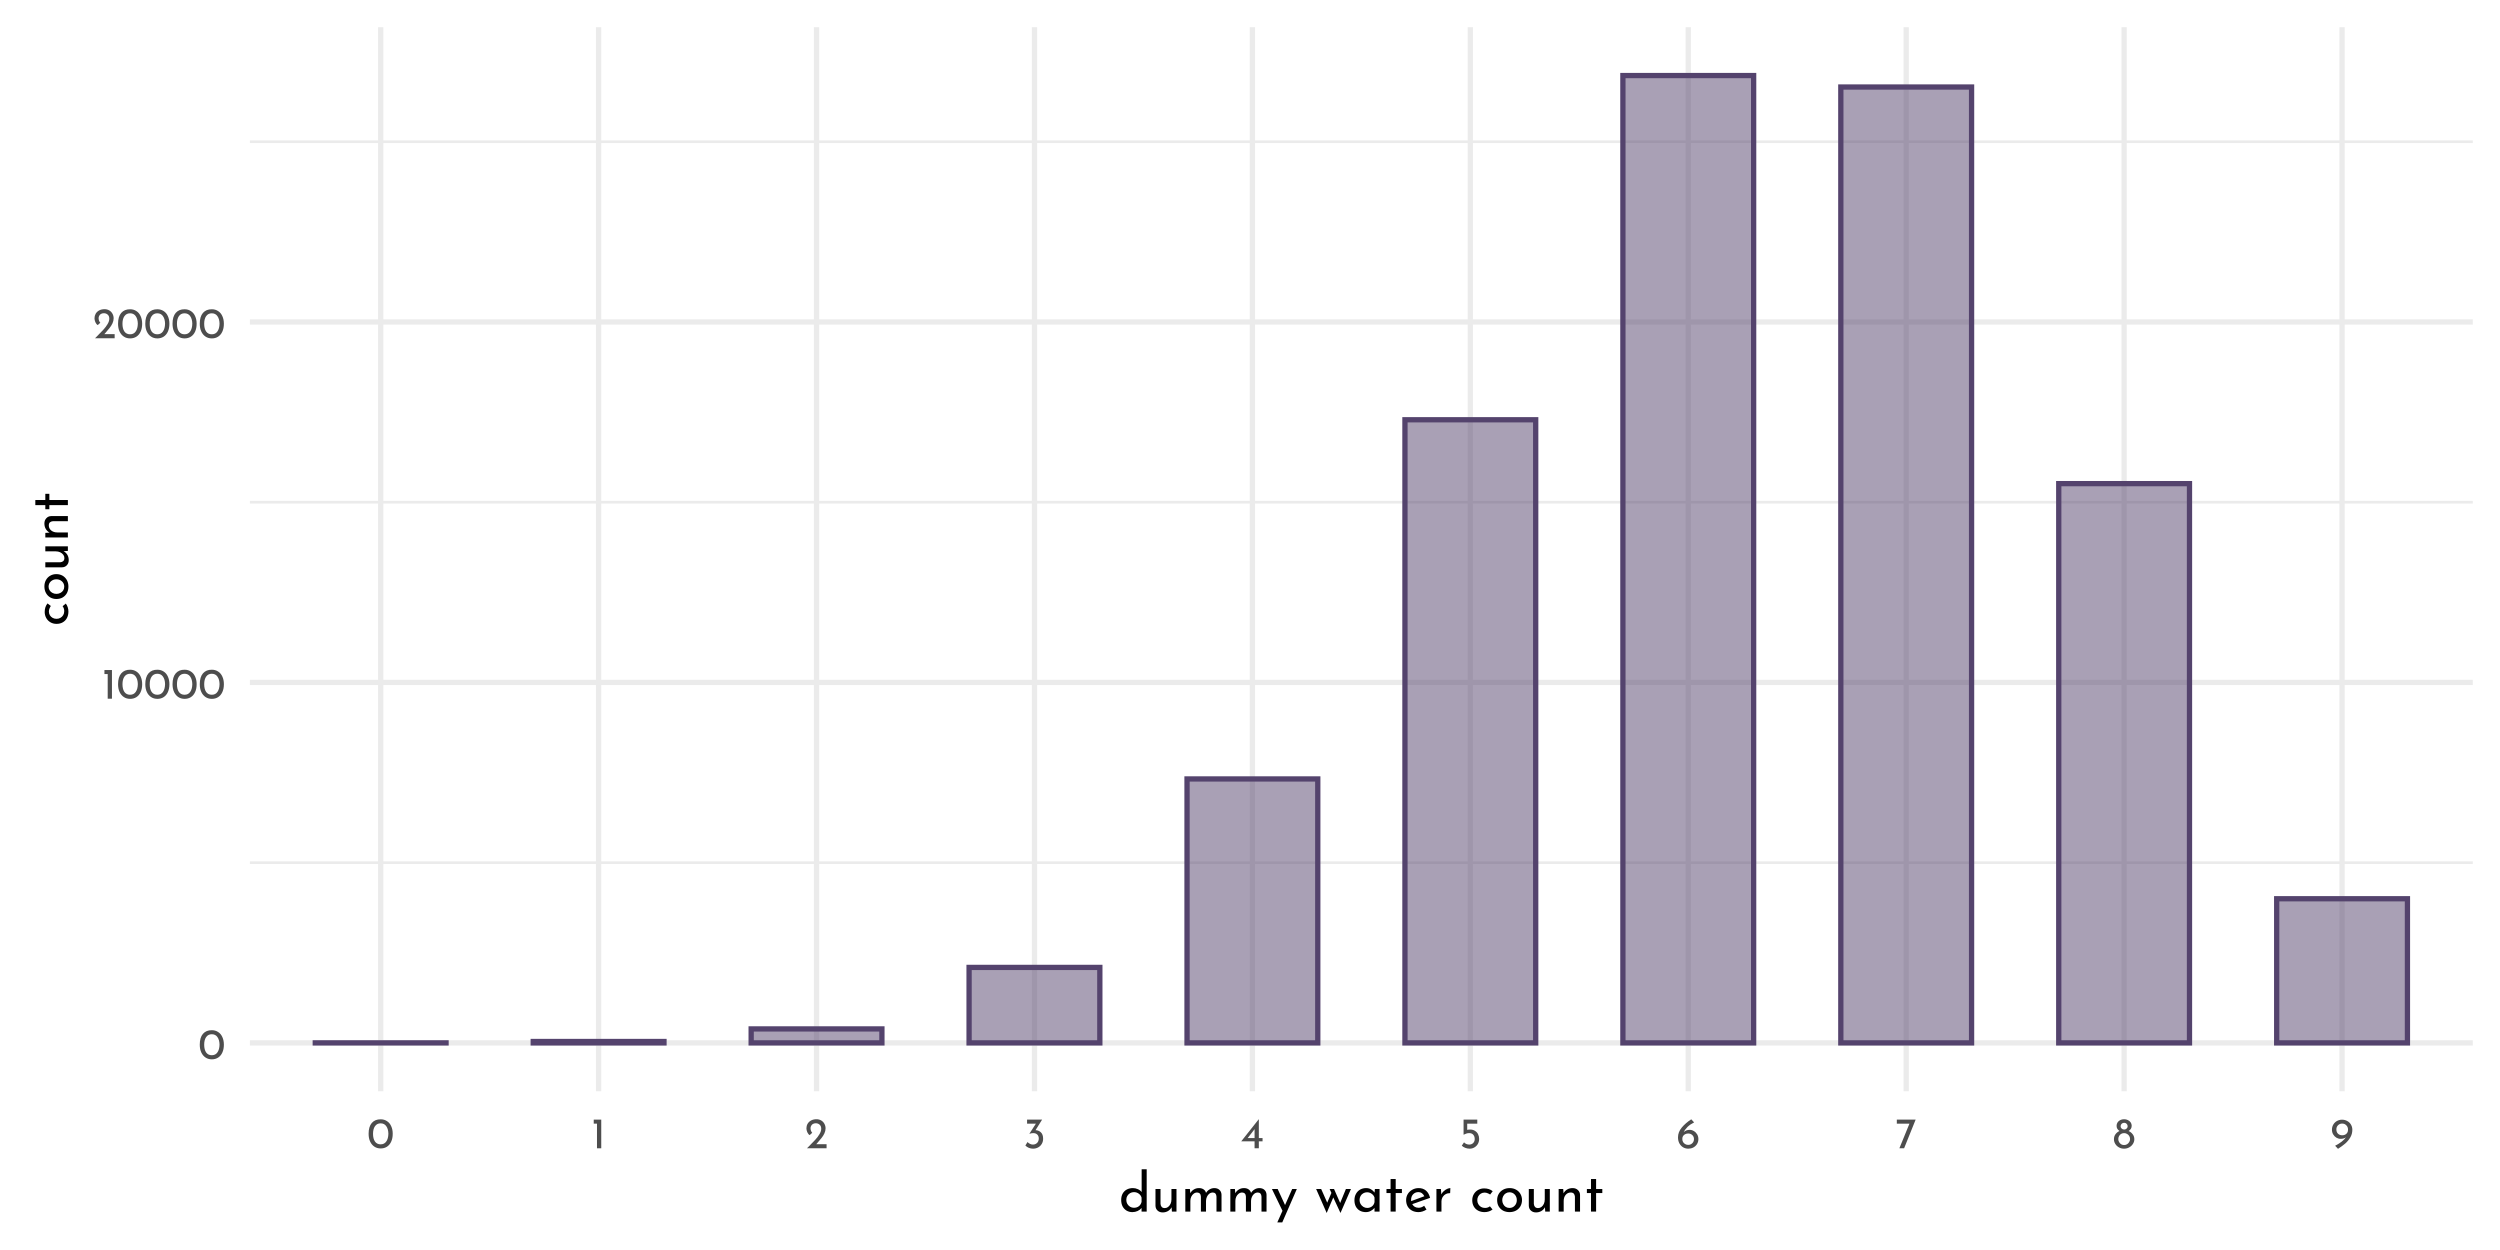
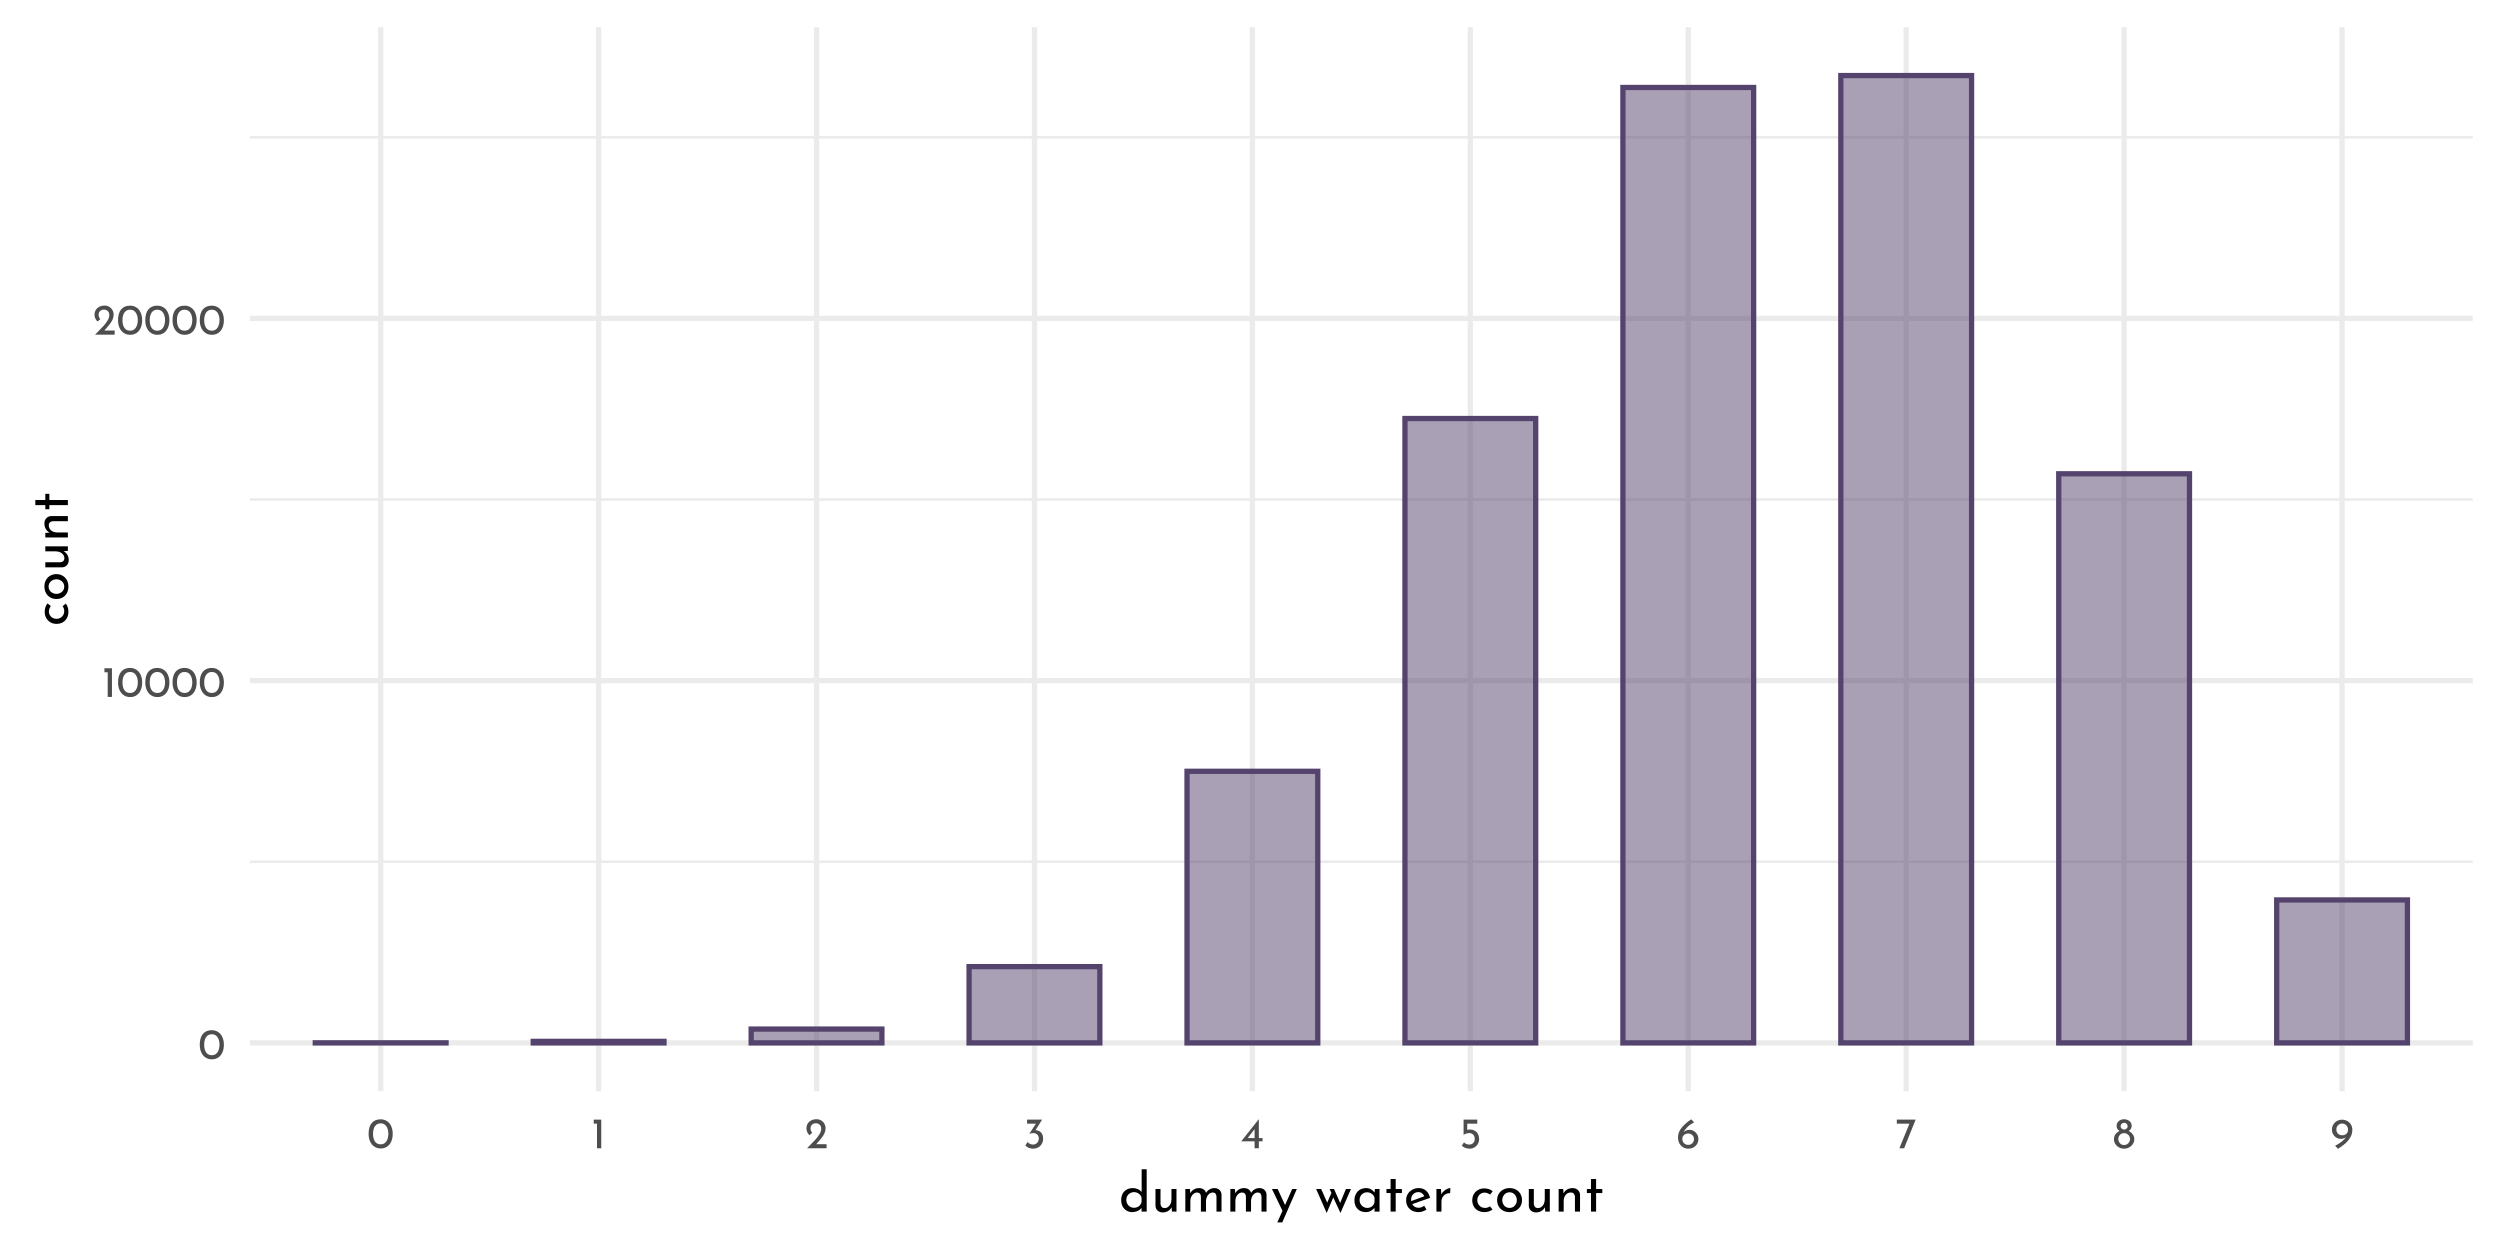
<svg xmlns="http://www.w3.org/2000/svg" xmlns:xlink="http://www.w3.org/1999/xlink" width="504pt" height="252pt" viewBox="0 0 504 252" version="1.1">
  <defs>
    <g>
      <symbol overflow="visible" id="glyph0-0">
        <path style="stroke:none;" d="" />
      </symbol>
      <symbol overflow="visible" id="glyph0-1">
        <path style="stroke:none;" d="M 2.75 0.031 C 2.27 0.031 1.848 -0.086 1.484 -0.328 C 1.117 -0.566 0.832 -0.906 0.625 -1.344 C 0.414 -1.789 0.312 -2.316 0.312 -2.922 C 0.312 -3.879 0.523 -4.609 0.953 -5.109 C 1.391 -5.609 1.988 -5.852 2.75 -5.844 C 3.219 -5.844 3.633 -5.723 4 -5.484 C 4.375 -5.254 4.66 -4.914 4.859 -4.469 C 5.066 -4.031 5.172 -3.516 5.172 -2.922 C 5.172 -2.305 5.066 -1.773 4.859 -1.328 C 4.66 -0.891 4.375 -0.551 4 -0.312 C 3.633 -0.082 3.219 0.031 2.75 0.031 Z M 2.734 -0.797 C 3.234 -0.797 3.613 -0.988 3.875 -1.375 C 4.145 -1.758 4.285 -2.281 4.297 -2.938 C 4.285 -3.57 4.145 -4.078 3.875 -4.453 C 3.613 -4.836 3.234 -5.031 2.734 -5.031 C 2.242 -5.031 1.863 -4.836 1.594 -4.453 C 1.332 -4.078 1.203 -3.566 1.203 -2.922 C 1.203 -2.266 1.332 -1.742 1.594 -1.359 C 1.863 -0.984 2.242 -0.797 2.734 -0.797 Z M 2.734 -0.797 " />
      </symbol>
      <symbol overflow="visible" id="glyph0-2">
        <path style="stroke:none;" d="M 1.984 -5.781 L 1.984 0 L 1.125 0 L 1.125 -4.969 L 0.469 -4.969 L 0.469 -5.781 Z M 1.984 -5.781 " />
      </symbol>
      <symbol overflow="visible" id="glyph0-3">
        <path style="stroke:none;" d="M 4.422 -0.828 L 4.422 0 L 0.469 0 L 0.766 -0.297 C 1.359 -0.891 1.82 -1.367 2.156 -1.734 C 2.5 -2.109 2.781 -2.484 3 -2.859 C 3.227 -3.242 3.344 -3.602 3.344 -3.938 C 3.344 -4.301 3.234 -4.578 3.016 -4.766 C 2.805 -4.953 2.551 -5.047 2.25 -5.047 C 2.008 -5.047 1.805 -4.992 1.641 -4.891 C 1.484 -4.785 1.367 -4.656 1.297 -4.5 C 1.223 -4.352 1.188 -4.207 1.188 -4.062 C 1.188 -3.688 1.301 -3.375 1.531 -3.125 L 1.016 -2.656 C 0.816 -2.77 0.656 -2.969 0.531 -3.25 C 0.414 -3.531 0.359 -3.789 0.359 -4.031 C 0.359 -4.352 0.438 -4.656 0.594 -4.938 C 0.758 -5.219 0.992 -5.441 1.297 -5.609 C 1.609 -5.773 1.973 -5.859 2.391 -5.859 C 2.742 -5.859 3.062 -5.773 3.344 -5.609 C 3.625 -5.441 3.836 -5.219 3.984 -4.938 C 4.141 -4.656 4.219 -4.348 4.219 -4.016 C 4.219 -3.68 4.141 -3.344 3.984 -3 C 3.828 -2.664 3.629 -2.352 3.391 -2.062 C 3.16 -1.77 2.852 -1.406 2.469 -0.969 L 2.344 -0.828 Z M 4.422 -0.828 " />
      </symbol>
      <symbol overflow="visible" id="glyph0-4">
        <path style="stroke:none;" d="M 2.516 -3.656 C 2.961 -3.633 3.328 -3.484 3.609 -3.203 C 3.898 -2.922 4.047 -2.492 4.047 -1.922 C 4.047 -1.523 3.953 -1.176 3.766 -0.875 C 3.586 -0.57 3.344 -0.336 3.031 -0.172 C 2.719 -0.004 2.375 0.078 2 0.078 C 1.719 0.078 1.438 0.02 1.156 -0.094 C 0.875 -0.219 0.645 -0.375 0.469 -0.562 L 0.906 -1.266 C 1.02 -1.129 1.176 -1.008 1.375 -0.906 C 1.57 -0.801 1.773 -0.75 1.984 -0.75 C 2.316 -0.75 2.598 -0.859 2.828 -1.078 C 3.055 -1.305 3.172 -1.609 3.172 -1.984 C 3.172 -2.305 3.07 -2.566 2.875 -2.766 C 2.676 -2.961 2.406 -3.062 2.062 -3.062 C 1.812 -3.062 1.562 -3.016 1.312 -2.922 L 1.297 -2.969 L 2.594 -4.969 L 0.812 -4.969 L 0.812 -5.781 L 3.844 -5.781 Z M 2.516 -3.656 " />
      </symbol>
      <symbol overflow="visible" id="glyph0-5">
        <path style="stroke:none;" d="M 4.406 -2.062 L 4.406 -1.406 L 3.656 -1.406 L 3.656 0 L 2.797 0 L 2.797 -1.406 L 0.109 -1.406 L 3.641 -5.859 L 3.656 -5.859 L 3.656 -2.062 Z M 2.797 -2.062 L 2.797 -3.859 L 1.406 -2.062 Z M 2.797 -2.062 " />
      </symbol>
      <symbol overflow="visible" id="glyph0-6">
        <path style="stroke:none;" d="M 2.266 -3.781 C 2.641 -3.781 2.961 -3.691 3.234 -3.516 C 3.516 -3.348 3.723 -3.125 3.859 -2.844 C 4.004 -2.562 4.078 -2.242 4.078 -1.891 C 4.078 -1.523 3.992 -1.191 3.828 -0.891 C 3.66 -0.598 3.43 -0.363 3.141 -0.188 C 2.848 -0.008 2.52 0.078 2.156 0.078 C 1.852 0.078 1.555 0.02 1.266 -0.094 C 0.984 -0.207 0.754 -0.352 0.578 -0.531 L 1.031 -1.203 C 1.145 -1.066 1.297 -0.957 1.484 -0.875 C 1.68 -0.789 1.879 -0.75 2.078 -0.75 C 2.398 -0.75 2.664 -0.852 2.875 -1.062 C 3.082 -1.27 3.188 -1.535 3.188 -1.859 C 3.188 -2.223 3.086 -2.516 2.891 -2.734 C 2.703 -2.953 2.426 -3.062 2.062 -3.062 C 1.863 -3.062 1.676 -3.031 1.5 -2.969 C 1.32 -2.914 1.133 -2.836 0.938 -2.734 L 0.938 -5.781 L 3.703 -5.781 L 3.703 -4.969 L 1.672 -4.969 L 1.672 -3.719 C 1.859 -3.758 2.055 -3.781 2.266 -3.781 Z M 2.266 -3.781 " />
      </symbol>
      <symbol overflow="visible" id="glyph0-7">
        <path style="stroke:none;" d="M 2.688 -3.719 C 2.988 -3.719 3.27 -3.633 3.531 -3.469 C 3.801 -3.312 4.02 -3.094 4.188 -2.812 C 4.352 -2.531 4.438 -2.211 4.438 -1.859 C 4.438 -1.484 4.344 -1.145 4.156 -0.844 C 3.969 -0.551 3.719 -0.32 3.406 -0.156 C 3.094 0 2.758 0.078 2.406 0.078 C 2.02 0.078 1.664 -0.016 1.344 -0.203 C 1.031 -0.398 0.781 -0.672 0.594 -1.016 C 0.414 -1.359 0.328 -1.758 0.328 -2.219 C 0.328 -2.914 0.578 -3.566 1.078 -4.172 C 1.578 -4.773 2.219 -5.332 3 -5.844 L 3.578 -5.219 C 3.047 -4.957 2.602 -4.656 2.25 -4.312 C 1.906 -3.969 1.648 -3.613 1.484 -3.25 C 1.785 -3.562 2.188 -3.719 2.688 -3.719 Z M 2.375 -0.688 C 2.707 -0.688 2.984 -0.797 3.203 -1.016 C 3.43 -1.234 3.547 -1.516 3.547 -1.859 C 3.547 -2.191 3.43 -2.461 3.203 -2.672 C 2.984 -2.879 2.707 -2.984 2.375 -2.984 C 2.164 -2.984 1.969 -2.938 1.781 -2.844 C 1.602 -2.758 1.461 -2.641 1.359 -2.484 C 1.254 -2.328 1.203 -2.16 1.203 -1.984 L 1.203 -1.828 C 1.203 -1.617 1.254 -1.426 1.359 -1.25 C 1.461 -1.082 1.602 -0.945 1.781 -0.844 C 1.969 -0.738 2.164 -0.688 2.375 -0.688 Z M 2.375 -0.688 " />
      </symbol>
      <symbol overflow="visible" id="glyph0-8">
        <path style="stroke:none;" d="M 4.062 -5.781 L 1.734 0 L 0.781 0 L 2.812 -4.969 L 0.266 -4.969 L 0.266 -5.781 Z M 4.062 -5.781 " />
      </symbol>
      <symbol overflow="visible" id="glyph0-9">
        <path style="stroke:none;" d="M 0.25 -1.828 C 0.25 -2.234 0.359 -2.578 0.578 -2.859 C 0.805 -3.148 1.07 -3.359 1.375 -3.484 C 1.188 -3.609 1.039 -3.754 0.938 -3.922 C 0.832 -4.086 0.781 -4.289 0.781 -4.531 C 0.781 -4.781 0.844 -5.004 0.969 -5.203 C 1.102 -5.41 1.285 -5.57 1.516 -5.688 C 1.742 -5.801 2.004 -5.859 2.297 -5.859 C 2.578 -5.859 2.832 -5.801 3.062 -5.688 C 3.301 -5.57 3.488 -5.414 3.625 -5.219 C 3.758 -5.02 3.828 -4.801 3.828 -4.562 C 3.828 -4.312 3.773 -4.102 3.672 -3.938 C 3.566 -3.77 3.41 -3.617 3.203 -3.484 C 3.523 -3.348 3.797 -3.133 4.016 -2.844 C 4.242 -2.562 4.359 -2.223 4.359 -1.828 C 4.359 -1.492 4.266 -1.18 4.078 -0.891 C 3.898 -0.598 3.648 -0.363 3.328 -0.188 C 3.016 -0.008 2.664 0.078 2.281 0.078 C 1.906 0.078 1.562 -0.008 1.25 -0.188 C 0.938 -0.363 0.691 -0.598 0.516 -0.891 C 0.336 -1.18 0.25 -1.492 0.25 -1.828 Z M 1.594 -4.438 C 1.594 -4.25 1.664 -4.094 1.812 -3.969 C 1.957 -3.844 2.125 -3.781 2.312 -3.781 C 2.5 -3.781 2.66 -3.844 2.797 -3.969 C 2.941 -4.094 3.016 -4.25 3.016 -4.438 C 3.016 -4.633 2.945 -4.801 2.812 -4.938 C 2.676 -5.07 2.508 -5.141 2.312 -5.141 C 2.113 -5.141 1.941 -5.07 1.797 -4.938 C 1.66 -4.801 1.594 -4.633 1.594 -4.438 Z M 1.125 -1.859 C 1.125 -1.648 1.176 -1.453 1.281 -1.266 C 1.383 -1.078 1.523 -0.926 1.703 -0.812 C 1.879 -0.707 2.07 -0.656 2.281 -0.656 C 2.5 -0.656 2.703 -0.707 2.891 -0.812 C 3.078 -0.926 3.223 -1.078 3.328 -1.266 C 3.441 -1.453 3.5 -1.648 3.5 -1.859 C 3.5 -2.078 3.445 -2.273 3.344 -2.453 C 3.238 -2.641 3.094 -2.785 2.906 -2.891 C 2.719 -3.004 2.52 -3.062 2.312 -3.062 C 2.094 -3.062 1.891 -3.008 1.703 -2.906 C 1.523 -2.801 1.383 -2.656 1.281 -2.469 C 1.176 -2.281 1.125 -2.078 1.125 -1.859 Z M 1.125 -1.859 " />
      </symbol>
      <symbol overflow="visible" id="glyph0-10">
        <path style="stroke:none;" d="M 2.359 -5.766 C 2.742 -5.766 3.094 -5.676 3.406 -5.5 C 3.727 -5.332 3.977 -5.094 4.156 -4.781 C 4.344 -4.469 4.438 -4.117 4.438 -3.734 C 4.438 -3.16 4.297 -2.641 4.016 -2.172 C 3.742 -1.711 3.41 -1.312 3.016 -0.969 C 2.617 -0.625 2.129 -0.266 1.547 0.109 L 0.969 -0.516 C 1.477 -0.773 1.922 -1.051 2.297 -1.344 C 2.68 -1.645 2.969 -1.941 3.156 -2.234 C 2.883 -2.016 2.523 -1.906 2.078 -1.906 C 1.773 -1.906 1.488 -1.984 1.219 -2.141 C 0.957 -2.305 0.742 -2.523 0.578 -2.797 C 0.41 -3.078 0.328 -3.391 0.328 -3.734 C 0.328 -4.141 0.422 -4.492 0.609 -4.797 C 0.797 -5.109 1.047 -5.348 1.359 -5.516 C 1.672 -5.68 2.004 -5.766 2.359 -5.766 Z M 1.219 -3.797 C 1.219 -3.441 1.328 -3.156 1.547 -2.938 C 1.773 -2.727 2.055 -2.625 2.391 -2.625 C 2.734 -2.625 3.016 -2.723 3.234 -2.922 C 3.453 -3.129 3.562 -3.383 3.562 -3.688 L 3.562 -3.859 C 3.551 -4.172 3.43 -4.438 3.203 -4.656 C 2.984 -4.875 2.711 -4.984 2.391 -4.984 C 2.055 -4.984 1.773 -4.867 1.547 -4.641 C 1.328 -4.422 1.219 -4.141 1.219 -3.797 Z M 1.219 -3.797 " />
      </symbol>
      <symbol overflow="visible" id="glyph1-0">
        <path style="stroke:none;" d="" />
      </symbol>
      <symbol overflow="visible" id="glyph1-1">
        <path style="stroke:none;" d="M 5.641 -8.531 L 5.641 0 L 4.609 0 L 4.609 -0.719 C 4.391 -0.457 4.117 -0.254 3.797 -0.109 C 3.484 0.035 3.133 0.109 2.75 0.109 C 2.32 0.109 1.938 0.008 1.594 -0.188 C 1.25 -0.395 0.977 -0.68 0.781 -1.047 C 0.594 -1.422 0.5 -1.852 0.5 -2.344 C 0.5 -2.832 0.598 -3.258 0.797 -3.625 C 1.004 -3.988 1.285 -4.266 1.641 -4.453 C 2.004 -4.641 2.414 -4.734 2.875 -4.734 C 3.219 -4.734 3.547 -4.66 3.859 -4.516 C 4.18 -4.379 4.438 -4.188 4.625 -3.938 L 4.625 -8.531 Z M 3.062 -0.766 C 3.457 -0.766 3.789 -0.867 4.062 -1.078 C 4.344 -1.297 4.523 -1.586 4.609 -1.953 L 4.609 -2.812 C 4.523 -3.133 4.336 -3.398 4.047 -3.609 C 3.766 -3.816 3.438 -3.922 3.062 -3.922 C 2.789 -3.922 2.535 -3.852 2.297 -3.719 C 2.066 -3.582 1.879 -3.395 1.734 -3.156 C 1.598 -2.926 1.531 -2.66 1.531 -2.359 C 1.531 -2.055 1.598 -1.785 1.734 -1.547 C 1.879 -1.305 2.066 -1.113 2.297 -0.969 C 2.535 -0.832 2.789 -0.766 3.062 -0.766 Z M 3.062 -0.766 " />
      </symbol>
      <symbol overflow="visible" id="glyph1-2">
        <path style="stroke:none;" d="M 5.125 -4.547 L 5.125 0 L 4.203 0 L 4.141 -0.875 C 3.984 -0.562 3.742 -0.305 3.422 -0.109 C 3.098 0.078 2.738 0.172 2.344 0.172 C 1.926 0.172 1.582 0.047 1.312 -0.203 C 1.039 -0.453 0.898 -0.781 0.891 -1.188 L 0.891 -4.547 L 1.906 -4.547 L 1.906 -1.547 C 1.926 -1.297 2.004 -1.094 2.141 -0.938 C 2.273 -0.789 2.477 -0.711 2.75 -0.703 C 3 -0.703 3.223 -0.773 3.422 -0.922 C 3.629 -1.078 3.797 -1.285 3.922 -1.547 C 4.047 -1.816 4.109 -2.113 4.109 -2.438 L 4.109 -4.547 Z M 5.125 -4.547 " />
      </symbol>
      <symbol overflow="visible" id="glyph1-3">
        <path style="stroke:none;" d="M 6.734 -4.734 C 7.172 -4.734 7.52 -4.609 7.781 -4.359 C 8.039 -4.117 8.176 -3.789 8.188 -3.375 L 8.188 0 L 7.172 0 L 7.172 -3 C 7.148 -3.539 6.91 -3.82 6.453 -3.844 C 6.18 -3.844 5.941 -3.766 5.734 -3.609 C 5.523 -3.453 5.363 -3.242 5.25 -2.984 C 5.133 -2.734 5.07 -2.461 5.062 -2.172 L 5.062 0 L 4.031 0 L 4.031 -3 C 4.008 -3.539 3.758 -3.82 3.281 -3.844 C 3.02 -3.844 2.785 -3.766 2.578 -3.609 C 2.367 -3.453 2.203 -3.242 2.078 -2.984 C 1.961 -2.723 1.906 -2.445 1.906 -2.156 L 1.906 0 L 0.891 0 L 0.891 -4.547 L 1.812 -4.547 L 1.891 -3.703 C 2.066 -4.023 2.305 -4.273 2.609 -4.453 C 2.91 -4.641 3.258 -4.734 3.656 -4.734 C 4.02 -4.734 4.328 -4.645 4.578 -4.469 C 4.828 -4.301 4.988 -4.066 5.062 -3.766 C 5.25 -4.066 5.488 -4.301 5.781 -4.469 C 6.07 -4.645 6.391 -4.734 6.734 -4.734 Z M 6.734 -4.734 " />
      </symbol>
      <symbol overflow="visible" id="glyph1-4">
        <path style="stroke:none;" d="M 5.219 -4.547 L 2.281 2.188 L 1.281 2.188 L 2.328 -0.156 L 0.203 -4.547 L 1.359 -4.547 L 2.844 -1.312 L 4.281 -4.547 Z M 5.219 -4.547 " />
      </symbol>
      <symbol overflow="visible" id="glyph1-5">
        <path style="stroke:none;" d="" />
      </symbol>
      <symbol overflow="visible" id="glyph1-6">
        <path style="stroke:none;" d="M 7.219 -4.547 L 5.109 0.281 L 3.656 -2.844 L 2.328 0.281 L 0.203 -4.547 L 1.219 -4.547 L 2.438 -1.797 L 3.281 -3.766 L 2.922 -4.547 L 3.812 -4.547 L 5.047 -1.734 L 6.203 -4.547 Z M 7.219 -4.547 " />
      </symbol>
      <symbol overflow="visible" id="glyph1-7">
        <path style="stroke:none;" d="M 5.562 -4.547 L 5.562 0 L 4.547 0 L 4.547 -0.75 C 4.379 -0.531 4.141 -0.332 3.828 -0.156 C 3.523 0.02 3.18 0.109 2.797 0.109 C 2.359 0.109 1.961 0.016 1.609 -0.172 C 1.266 -0.359 0.992 -0.629 0.797 -0.984 C 0.598 -1.348 0.5 -1.781 0.5 -2.281 C 0.5 -2.781 0.602 -3.211 0.812 -3.578 C 1.02 -3.953 1.301 -4.238 1.656 -4.438 C 2.008 -4.633 2.406 -4.734 2.844 -4.734 C 3.227 -4.734 3.562 -4.648 3.844 -4.484 C 4.133 -4.316 4.367 -4.098 4.547 -3.828 L 4.625 -4.547 Z M 3.062 -0.734 C 3.438 -0.734 3.758 -0.836 4.031 -1.047 C 4.301 -1.254 4.473 -1.539 4.547 -1.906 L 4.547 -2.812 C 4.453 -3.125 4.266 -3.379 3.984 -3.578 C 3.711 -3.785 3.395 -3.891 3.031 -3.891 C 2.758 -3.891 2.508 -3.82 2.281 -3.688 C 2.051 -3.562 1.867 -3.379 1.734 -3.141 C 1.598 -2.898 1.531 -2.629 1.531 -2.328 C 1.531 -2.035 1.598 -1.77 1.734 -1.531 C 1.879 -1.289 2.066 -1.098 2.297 -0.953 C 2.535 -0.805 2.789 -0.734 3.062 -0.734 Z M 3.062 -0.734 " />
      </symbol>
      <symbol overflow="visible" id="glyph1-8">
        <path style="stroke:none;" d="M 2.359 -6.562 L 2.359 -4.547 L 3.609 -4.547 L 3.609 -3.734 L 2.359 -3.734 L 2.359 0 L 1.328 0 L 1.328 -3.734 L 0.5 -3.734 L 0.5 -4.547 L 1.328 -4.547 L 1.328 -6.562 Z M 2.359 -6.562 " />
      </symbol>
      <symbol overflow="visible" id="glyph1-9">
        <path style="stroke:none;" d="M 3.031 -0.766 C 3.406 -0.766 3.773 -0.898 4.141 -1.172 L 4.609 -0.406 C 4.367 -0.25 4.109 -0.125 3.828 -0.031 C 3.547 0.062 3.27 0.109 3 0.109 C 2.5 0.109 2.055 0.004 1.672 -0.203 C 1.297 -0.41 1.004 -0.695 0.797 -1.062 C 0.598 -1.426 0.5 -1.844 0.5 -2.312 C 0.5 -2.758 0.609 -3.164 0.828 -3.531 C 1.055 -3.906 1.363 -4.195 1.75 -4.406 C 2.133 -4.625 2.562 -4.734 3.031 -4.734 C 3.625 -4.734 4.117 -4.562 4.516 -4.219 C 4.91 -3.875 5.18 -3.391 5.328 -2.766 L 1.734 -1.5 C 1.859 -1.27 2.031 -1.086 2.25 -0.953 C 2.477 -0.828 2.738 -0.766 3.031 -0.766 Z M 2.953 -3.922 C 2.535 -3.922 2.188 -3.773 1.906 -3.484 C 1.633 -3.191 1.5 -2.816 1.5 -2.359 C 1.5 -2.254 1.504 -2.172 1.516 -2.109 L 4.172 -3.094 C 4.055 -3.344 3.898 -3.539 3.703 -3.688 C 3.504 -3.844 3.254 -3.922 2.953 -3.922 Z M 2.953 -3.922 " />
      </symbol>
      <symbol overflow="visible" id="glyph1-10">
        <path style="stroke:none;" d="M 1.875 -3.469 C 2 -3.719 2.164 -3.938 2.375 -4.125 C 2.594 -4.32 2.82 -4.473 3.062 -4.578 C 3.312 -4.68 3.523 -4.734 3.703 -4.734 L 3.656 -3.719 C 3.332 -3.727 3.035 -3.66 2.766 -3.516 C 2.492 -3.367 2.281 -3.164 2.125 -2.906 C 1.977 -2.645 1.906 -2.367 1.906 -2.078 L 1.906 0 L 0.891 0 L 0.891 -4.547 L 1.797 -4.547 Z M 1.875 -3.469 " />
      </symbol>
      <symbol overflow="visible" id="glyph1-11">
        <path style="stroke:none;" d="M 4.594 -0.422 C 4.383 -0.254 4.141 -0.125 3.859 -0.031 C 3.578 0.062 3.285 0.109 2.984 0.109 C 2.492 0.109 2.062 0.008 1.688 -0.188 C 1.312 -0.383 1.02 -0.664 0.812 -1.031 C 0.602 -1.395 0.5 -1.812 0.5 -2.281 C 0.5 -2.75 0.609 -3.164 0.828 -3.531 C 1.047 -3.895 1.336 -4.176 1.703 -4.375 C 2.066 -4.57 2.461 -4.672 2.891 -4.672 C 3.586 -4.672 4.164 -4.484 4.625 -4.109 L 4.109 -3.438 C 3.961 -3.539 3.789 -3.629 3.594 -3.703 C 3.406 -3.785 3.203 -3.828 2.984 -3.828 C 2.711 -3.828 2.461 -3.758 2.234 -3.625 C 2.016 -3.488 1.836 -3.301 1.703 -3.062 C 1.578 -2.832 1.516 -2.57 1.516 -2.281 C 1.516 -2 1.582 -1.738 1.719 -1.5 C 1.852 -1.27 2.035 -1.082 2.266 -0.938 C 2.504 -0.801 2.773 -0.734 3.078 -0.734 C 3.453 -0.734 3.781 -0.844 4.062 -1.062 Z M 4.594 -0.422 " />
      </symbol>
      <symbol overflow="visible" id="glyph1-12">
        <path style="stroke:none;" d="M 0.5 -2.328 C 0.5 -2.766 0.602 -3.172 0.812 -3.547 C 1.031 -3.922 1.332 -4.211 1.719 -4.422 C 2.102 -4.629 2.539 -4.734 3.031 -4.734 C 3.508 -4.734 3.938 -4.629 4.312 -4.422 C 4.695 -4.211 4.992 -3.922 5.203 -3.547 C 5.41 -3.18 5.516 -2.773 5.516 -2.328 C 5.516 -1.867 5.41 -1.453 5.203 -1.078 C 4.992 -0.711 4.695 -0.422 4.312 -0.203 C 3.926 0.004 3.488 0.109 3 0.109 C 2.52 0.109 2.086 0.008 1.703 -0.188 C 1.328 -0.395 1.031 -0.68 0.812 -1.047 C 0.602 -1.41 0.5 -1.836 0.5 -2.328 Z M 1.531 -2.312 C 1.531 -2.02 1.594 -1.754 1.719 -1.516 C 1.844 -1.273 2.016 -1.082 2.234 -0.938 C 2.461 -0.801 2.711 -0.734 2.984 -0.734 C 3.41 -0.734 3.766 -0.883 4.047 -1.188 C 4.328 -1.488 4.469 -1.863 4.469 -2.312 C 4.469 -2.758 4.328 -3.133 4.047 -3.438 C 3.766 -3.738 3.41 -3.891 2.984 -3.891 C 2.711 -3.891 2.461 -3.816 2.234 -3.672 C 2.016 -3.535 1.844 -3.344 1.719 -3.094 C 1.594 -2.852 1.531 -2.594 1.531 -2.312 Z M 1.531 -2.312 " />
      </symbol>
      <symbol overflow="visible" id="glyph1-13">
        <path style="stroke:none;" d="M 3.719 -4.734 C 4.145 -4.734 4.492 -4.602 4.766 -4.344 C 5.047 -4.094 5.191 -3.766 5.203 -3.359 L 5.203 0 L 4.172 0 L 4.172 -3.016 C 4.148 -3.273 4.07 -3.477 3.938 -3.625 C 3.801 -3.77 3.594 -3.844 3.312 -3.844 C 2.906 -3.844 2.566 -3.68 2.297 -3.359 C 2.035 -3.035 1.906 -2.629 1.906 -2.141 L 1.906 0 L 0.891 0 L 0.891 -4.547 L 1.812 -4.547 L 1.875 -3.672 C 2.039 -4.004 2.285 -4.266 2.609 -4.453 C 2.93 -4.641 3.301 -4.734 3.719 -4.734 Z M 3.719 -4.734 " />
      </symbol>
      <symbol overflow="visible" id="glyph2-0">
        <path style="stroke:none;" d="" />
      </symbol>
      <symbol overflow="visible" id="glyph2-1">
        <path style="stroke:none;" d="M -0.422 -4.594 C -0.254 -4.383 -0.125 -4.141 -0.031 -3.859 C 0.062 -3.578 0.109 -3.285 0.109 -2.984 C 0.109 -2.492 0.008 -2.062 -0.188 -1.688 C -0.383 -1.312 -0.664 -1.02 -1.031 -0.812 C -1.395 -0.602 -1.812 -0.5 -2.281 -0.5 C -2.75 -0.5 -3.164 -0.609 -3.531 -0.828 C -3.895 -1.047 -4.176 -1.336 -4.375 -1.703 C -4.57 -2.066 -4.672 -2.461 -4.672 -2.891 C -4.672 -3.586 -4.484 -4.164 -4.109 -4.625 L -3.438 -4.109 C -3.539 -3.961 -3.629 -3.789 -3.703 -3.594 C -3.785 -3.406 -3.828 -3.203 -3.828 -2.984 C -3.828 -2.711 -3.758 -2.461 -3.625 -2.234 C -3.488 -2.016 -3.301 -1.836 -3.062 -1.703 C -2.832 -1.578 -2.57 -1.516 -2.281 -1.516 C -2 -1.516 -1.738 -1.582 -1.5 -1.719 C -1.27 -1.852 -1.082 -2.035 -0.938 -2.266 C -0.801 -2.504 -0.734 -2.773 -0.734 -3.078 C -0.734 -3.453 -0.844 -3.781 -1.062 -4.062 Z M -0.422 -4.594 " />
      </symbol>
      <symbol overflow="visible" id="glyph2-2">
        <path style="stroke:none;" d="M -2.328 -0.5 C -2.766 -0.5 -3.172 -0.602 -3.547 -0.812 C -3.922 -1.031 -4.211 -1.332 -4.422 -1.719 C -4.629 -2.102 -4.734 -2.539 -4.734 -3.031 C -4.734 -3.508 -4.629 -3.938 -4.422 -4.312 C -4.211 -4.695 -3.922 -4.992 -3.547 -5.203 C -3.18 -5.41 -2.773 -5.516 -2.328 -5.516 C -1.867 -5.516 -1.453 -5.41 -1.078 -5.203 C -0.711 -4.992 -0.422 -4.695 -0.203 -4.312 C 0.004 -3.926 0.109 -3.488 0.109 -3 C 0.109 -2.52 0.008 -2.086 -0.188 -1.703 C -0.395 -1.328 -0.68 -1.031 -1.047 -0.812 C -1.41 -0.602 -1.836 -0.5 -2.328 -0.5 Z M -2.312 -1.531 C -2.02 -1.531 -1.754 -1.594 -1.516 -1.719 C -1.273 -1.844 -1.082 -2.016 -0.938 -2.234 C -0.801 -2.461 -0.734 -2.711 -0.734 -2.984 C -0.734 -3.41 -0.883 -3.766 -1.188 -4.047 C -1.488 -4.328 -1.863 -4.469 -2.312 -4.469 C -2.758 -4.469 -3.133 -4.328 -3.438 -4.047 C -3.738 -3.766 -3.891 -3.41 -3.891 -2.984 C -3.891 -2.711 -3.816 -2.461 -3.672 -2.234 C -3.535 -2.016 -3.344 -1.844 -3.094 -1.719 C -2.852 -1.594 -2.594 -1.531 -2.312 -1.531 Z M -2.312 -1.531 " />
      </symbol>
      <symbol overflow="visible" id="glyph2-3">
        <path style="stroke:none;" d="M -4.547 -5.125 L 0 -5.125 L 0 -4.203 L -0.875 -4.141 C -0.562 -3.984 -0.305 -3.742 -0.109 -3.422 C 0.078 -3.098 0.172 -2.738 0.172 -2.344 C 0.172 -1.926 0.047 -1.582 -0.203 -1.312 C -0.453 -1.039 -0.781 -0.898 -1.188 -0.891 L -4.547 -0.891 L -4.547 -1.906 L -1.547 -1.906 C -1.297 -1.926 -1.094 -2.004 -0.938 -2.141 C -0.789 -2.273 -0.711 -2.477 -0.703 -2.75 C -0.703 -3 -0.773 -3.223 -0.922 -3.422 C -1.078 -3.629 -1.285 -3.797 -1.547 -3.922 C -1.816 -4.047 -2.113 -4.109 -2.438 -4.109 L -4.547 -4.109 Z M -4.547 -5.125 " />
      </symbol>
      <symbol overflow="visible" id="glyph2-4">
        <path style="stroke:none;" d="M -4.734 -3.719 C -4.734 -4.145 -4.602 -4.492 -4.344 -4.766 C -4.094 -5.047 -3.766 -5.191 -3.359 -5.203 L 0 -5.203 L 0 -4.172 L -3.016 -4.172 C -3.273 -4.148 -3.477 -4.07 -3.625 -3.938 C -3.77 -3.801 -3.844 -3.594 -3.844 -3.312 C -3.844 -2.906 -3.68 -2.566 -3.359 -2.297 C -3.035 -2.035 -2.629 -1.906 -2.141 -1.906 L 0 -1.906 L 0 -0.891 L -4.547 -0.891 L -4.547 -1.812 L -3.672 -1.875 C -4.004 -2.039 -4.266 -2.285 -4.453 -2.609 C -4.641 -2.93 -4.734 -3.301 -4.734 -3.719 Z M -4.734 -3.719 " />
      </symbol>
      <symbol overflow="visible" id="glyph2-5">
        <path style="stroke:none;" d="M -6.562 -2.359 L -4.547 -2.359 L -4.547 -3.609 L -3.734 -3.609 L -3.734 -2.359 L 0 -2.359 L 0 -1.328 L -3.734 -1.328 L -3.734 -0.5 L -4.547 -0.5 L -4.547 -1.328 L -6.562 -1.328 Z M -6.562 -2.359 " />
      </symbol>
    </g>
    <clipPath id="clip1">
-       <path d="M 50.383 173 L 498.52 173 L 498.52 175 L 50.383 175 Z M 50.383 173 " />
+       <path d="M 50.383 173 L 498.52 173 L 498.52 174 L 50.383 174 Z M 50.383 173 " />
    </clipPath>
    <clipPath id="clip2">
-       <path d="M 50.383 100 L 498.52 100 L 498.52 102 L 50.383 102 Z M 50.383 100 " />
+       <path d="M 50.383 100 L 498.52 100 L 498.52 101 L 50.383 101 Z M 50.383 100 " />
    </clipPath>
    <clipPath id="clip3">
-       <path d="M 50.383 28 L 498.52 28 L 498.52 29 L 50.383 29 Z M 50.383 28 " />
+       <path d="M 50.383 27 L 498.52 27 L 498.52 28 L 50.383 28 Z M 50.383 27 " />
    </clipPath>
    <clipPath id="clip4">
      <path d="M 50.383 209 L 498.52 209 L 498.52 211 L 50.383 211 Z M 50.383 209 " />
    </clipPath>
    <clipPath id="clip5">
-       <path d="M 50.383 137 L 498.52 137 L 498.52 139 L 50.383 139 Z M 50.383 137 " />
+       <path d="M 50.383 136 L 498.52 136 L 498.52 138 L 50.383 138 Z M 50.383 136 " />
    </clipPath>
    <clipPath id="clip6">
-       <path d="M 50.383 64 L 498.52 64 L 498.52 66 L 50.383 66 Z M 50.383 64 " />
+       <path d="M 50.383 63 L 498.52 63 L 498.52 65 L 50.383 65 Z M 50.383 63 " />
    </clipPath>
    <clipPath id="clip7">
      <path d="M 76 5.48 L 78 5.48 L 78 220 L 76 220 Z M 76 5.48 " />
    </clipPath>
    <clipPath id="clip8">
      <path d="M 120 5.48 L 122 5.48 L 122 220 L 120 220 Z M 120 5.48 " />
    </clipPath>
    <clipPath id="clip9">
      <path d="M 164 5.48 L 166 5.48 L 166 220 L 164 220 Z M 164 5.48 " />
    </clipPath>
    <clipPath id="clip10">
      <path d="M 208 5.48 L 210 5.48 L 210 220 L 208 220 Z M 208 5.48 " />
    </clipPath>
    <clipPath id="clip11">
      <path d="M 251 5.48 L 254 5.48 L 254 220 L 251 220 Z M 251 5.48 " />
    </clipPath>
    <clipPath id="clip12">
      <path d="M 295 5.48 L 297 5.48 L 297 220 L 295 220 Z M 295 5.48 " />
    </clipPath>
    <clipPath id="clip13">
      <path d="M 339 5.48 L 341 5.48 L 341 220 L 339 220 Z M 339 5.48 " />
    </clipPath>
    <clipPath id="clip14">
      <path d="M 383 5.48 L 385 5.48 L 385 220 L 383 220 Z M 383 5.48 " />
    </clipPath>
    <clipPath id="clip15">
      <path d="M 427 5.48 L 429 5.48 L 429 220 L 427 220 Z M 427 5.48 " />
    </clipPath>
    <clipPath id="clip16">
      <path d="M 471 5.48 L 473 5.48 L 473 220 L 471 220 Z M 471 5.48 " />
    </clipPath>
  </defs>
  <g id="surface69">
    <rect x="0" y="0" width="504" height="252" style="fill:rgb(100%,100%,100%);fill-opacity:1;stroke:none;" />
    <g clip-path="url(#clip1)" clip-rule="nonzero">
-       <path style="fill:none;stroke-width:0.533;stroke-linecap:butt;stroke-linejoin:round;stroke:rgb(92.157%,92.157%,92.157%);stroke-opacity:1;stroke-miterlimit:10;" d="M 50.383 173.914 L 498.52 173.914 " />
+       <path style="fill:none;stroke-width:0.533;stroke-linecap:butt;stroke-linejoin:round;stroke:rgb(92.157%,92.157%,92.157%);stroke-opacity:1;stroke-miterlimit:10;" d="M 50.383 173.734 L 498.52 173.734 " />
    </g>
    <g clip-path="url(#clip2)" clip-rule="nonzero">
-       <path style="fill:none;stroke-width:0.533;stroke-linecap:butt;stroke-linejoin:round;stroke:rgb(92.157%,92.157%,92.157%);stroke-opacity:1;stroke-miterlimit:10;" d="M 50.383 101.242 L 498.52 101.242 " />
+       <path style="fill:none;stroke-width:0.533;stroke-linecap:butt;stroke-linejoin:round;stroke:rgb(92.157%,92.157%,92.157%);stroke-opacity:1;stroke-miterlimit:10;" d="M 50.383 100.699 L 498.52 100.699 " />
    </g>
    <g clip-path="url(#clip3)" clip-rule="nonzero">
-       <path style="fill:none;stroke-width:0.533;stroke-linecap:butt;stroke-linejoin:round;stroke:rgb(92.157%,92.157%,92.157%);stroke-opacity:1;stroke-miterlimit:10;" d="M 50.383 28.574 L 498.52 28.574 " />
+       <path style="fill:none;stroke-width:0.533;stroke-linecap:butt;stroke-linejoin:round;stroke:rgb(92.157%,92.157%,92.157%);stroke-opacity:1;stroke-miterlimit:10;" d="M 50.383 27.668 L 498.52 27.668 " />
    </g>
    <g clip-path="url(#clip4)" clip-rule="nonzero">
      <path style="fill:none;stroke-width:1.067;stroke-linecap:butt;stroke-linejoin:round;stroke:rgb(92.157%,92.157%,92.157%);stroke-opacity:1;stroke-miterlimit:10;" d="M 50.383 210.25 L 498.52 210.25 " />
    </g>
    <g clip-path="url(#clip5)" clip-rule="nonzero">
-       <path style="fill:none;stroke-width:1.067;stroke-linecap:butt;stroke-linejoin:round;stroke:rgb(92.157%,92.157%,92.157%);stroke-opacity:1;stroke-miterlimit:10;" d="M 50.383 137.578 L 498.52 137.578 " />
+       <path style="fill:none;stroke-width:1.067;stroke-linecap:butt;stroke-linejoin:round;stroke:rgb(92.157%,92.157%,92.157%);stroke-opacity:1;stroke-miterlimit:10;" d="M 50.383 137.215 L 498.52 137.215 " />
    </g>
    <g clip-path="url(#clip6)" clip-rule="nonzero">
-       <path style="fill:none;stroke-width:1.067;stroke-linecap:butt;stroke-linejoin:round;stroke:rgb(92.157%,92.157%,92.157%);stroke-opacity:1;stroke-miterlimit:10;" d="M 50.383 64.906 L 498.52 64.906 " />
+       <path style="fill:none;stroke-width:1.067;stroke-linecap:butt;stroke-linejoin:round;stroke:rgb(92.157%,92.157%,92.157%);stroke-opacity:1;stroke-miterlimit:10;" d="M 50.383 64.184 L 498.52 64.184 " />
    </g>
    <g clip-path="url(#clip7)" clip-rule="nonzero">
      <path style="fill:none;stroke-width:1.067;stroke-linecap:butt;stroke-linejoin:round;stroke:rgb(92.157%,92.157%,92.157%);stroke-opacity:1;stroke-miterlimit:10;" d="M 76.746 220 L 76.746 5.48 " />
    </g>
    <g clip-path="url(#clip8)" clip-rule="nonzero">
      <path style="fill:none;stroke-width:1.067;stroke-linecap:butt;stroke-linejoin:round;stroke:rgb(92.157%,92.157%,92.157%);stroke-opacity:1;stroke-miterlimit:10;" d="M 120.68 220 L 120.68 5.48 " />
    </g>
    <g clip-path="url(#clip9)" clip-rule="nonzero">
      <path style="fill:none;stroke-width:1.067;stroke-linecap:butt;stroke-linejoin:round;stroke:rgb(92.157%,92.157%,92.157%);stroke-opacity:1;stroke-miterlimit:10;" d="M 164.613 220 L 164.613 5.48 " />
    </g>
    <g clip-path="url(#clip10)" clip-rule="nonzero">
      <path style="fill:none;stroke-width:1.067;stroke-linecap:butt;stroke-linejoin:round;stroke:rgb(92.157%,92.157%,92.157%);stroke-opacity:1;stroke-miterlimit:10;" d="M 208.551 220 L 208.551 5.48 " />
    </g>
    <g clip-path="url(#clip11)" clip-rule="nonzero">
      <path style="fill:none;stroke-width:1.067;stroke-linecap:butt;stroke-linejoin:round;stroke:rgb(92.157%,92.157%,92.157%);stroke-opacity:1;stroke-miterlimit:10;" d="M 252.484 220 L 252.484 5.48 " />
    </g>
    <g clip-path="url(#clip12)" clip-rule="nonzero">
      <path style="fill:none;stroke-width:1.067;stroke-linecap:butt;stroke-linejoin:round;stroke:rgb(92.157%,92.157%,92.157%);stroke-opacity:1;stroke-miterlimit:10;" d="M 296.418 220 L 296.418 5.48 " />
    </g>
    <g clip-path="url(#clip13)" clip-rule="nonzero">
      <path style="fill:none;stroke-width:1.067;stroke-linecap:butt;stroke-linejoin:round;stroke:rgb(92.157%,92.157%,92.157%);stroke-opacity:1;stroke-miterlimit:10;" d="M 340.355 220 L 340.355 5.48 " />
    </g>
    <g clip-path="url(#clip14)" clip-rule="nonzero">
      <path style="fill:none;stroke-width:1.067;stroke-linecap:butt;stroke-linejoin:round;stroke:rgb(92.157%,92.157%,92.157%);stroke-opacity:1;stroke-miterlimit:10;" d="M 384.289 220 L 384.289 5.48 " />
    </g>
    <g clip-path="url(#clip15)" clip-rule="nonzero">
      <path style="fill:none;stroke-width:1.067;stroke-linecap:butt;stroke-linejoin:round;stroke:rgb(92.157%,92.157%,92.157%);stroke-opacity:1;stroke-miterlimit:10;" d="M 428.223 220 L 428.223 5.48 " />
    </g>
    <g clip-path="url(#clip16)" clip-rule="nonzero">
      <path style="fill:none;stroke-width:1.067;stroke-linecap:butt;stroke-linejoin:round;stroke:rgb(92.157%,92.157%,92.157%);stroke-opacity:1;stroke-miterlimit:10;" d="M 472.16 220 L 472.16 5.48 " />
    </g>
-     <path style="fill-rule:nonzero;fill:rgb(32.941%,26.275%,42.745%);fill-opacity:0.502;stroke-width:1.067;stroke-linecap:square;stroke-linejoin:miter;stroke:rgb(32.941%,26.275%,42.745%);stroke-opacity:1;stroke-miterlimit:10;" d="M 63.562 210.25 L 89.922 210.25 L 89.922 210.242 L 63.562 210.242 Z M 63.562 210.25 " />
-     <path style="fill-rule:nonzero;fill:rgb(32.941%,26.275%,42.745%);fill-opacity:0.502;stroke-width:1.067;stroke-linecap:square;stroke-linejoin:miter;stroke:rgb(32.941%,26.275%,42.745%);stroke-opacity:1;stroke-miterlimit:10;" d="M 107.5 210.25 L 133.859 210.25 L 133.859 209.965 L 107.5 209.965 Z M 107.5 210.25 " />
-     <path style="fill-rule:nonzero;fill:rgb(32.941%,26.275%,42.745%);fill-opacity:0.502;stroke-width:1.067;stroke-linecap:square;stroke-linejoin:miter;stroke:rgb(32.941%,26.275%,42.745%);stroke-opacity:1;stroke-miterlimit:10;" d="M 151.434 210.25 L 177.793 210.25 L 177.793 207.43 L 151.434 207.43 Z M 151.434 210.25 " />
-     <path style="fill-rule:nonzero;fill:rgb(32.941%,26.275%,42.745%);fill-opacity:0.502;stroke-width:1.067;stroke-linecap:square;stroke-linejoin:miter;stroke:rgb(32.941%,26.275%,42.745%);stroke-opacity:1;stroke-miterlimit:10;" d="M 195.367 210.25 L 221.727 210.25 L 221.727 195.031 L 195.367 195.031 Z M 195.367 210.25 " />
-     <path style="fill-rule:nonzero;fill:rgb(32.941%,26.275%,42.745%);fill-opacity:0.502;stroke-width:1.067;stroke-linecap:square;stroke-linejoin:miter;stroke:rgb(32.941%,26.275%,42.745%);stroke-opacity:1;stroke-miterlimit:10;" d="M 239.305 210.25 L 265.664 210.25 L 265.664 157.035 L 239.305 157.035 Z M 239.305 210.25 " />
-     <path style="fill-rule:nonzero;fill:rgb(32.941%,26.275%,42.745%);fill-opacity:0.502;stroke-width:1.067;stroke-linecap:square;stroke-linejoin:miter;stroke:rgb(32.941%,26.275%,42.745%);stroke-opacity:1;stroke-miterlimit:10;" d="M 283.238 210.25 L 309.598 210.25 L 309.598 84.625 L 283.238 84.625 Z M 283.238 210.25 " />
-     <path style="fill-rule:nonzero;fill:rgb(32.941%,26.275%,42.745%);fill-opacity:0.502;stroke-width:1.067;stroke-linecap:square;stroke-linejoin:miter;stroke:rgb(32.941%,26.275%,42.745%);stroke-opacity:1;stroke-miterlimit:10;" d="M 327.176 210.25 L 353.535 210.25 L 353.535 15.23 L 327.176 15.23 Z M 327.176 210.25 " />
-     <path style="fill-rule:nonzero;fill:rgb(32.941%,26.275%,42.745%);fill-opacity:0.502;stroke-width:1.067;stroke-linecap:square;stroke-linejoin:miter;stroke:rgb(32.941%,26.275%,42.745%);stroke-opacity:1;stroke-miterlimit:10;" d="M 371.109 210.25 L 397.469 210.25 L 397.469 17.543 L 371.109 17.543 Z M 371.109 210.25 " />
-     <path style="fill-rule:nonzero;fill:rgb(32.941%,26.275%,42.745%);fill-opacity:0.502;stroke-width:1.067;stroke-linecap:square;stroke-linejoin:miter;stroke:rgb(32.941%,26.275%,42.745%);stroke-opacity:1;stroke-miterlimit:10;" d="M 415.043 210.25 L 441.402 210.25 L 441.402 97.5 L 415.043 97.5 Z M 415.043 210.25 " />
-     <path style="fill-rule:nonzero;fill:rgb(32.941%,26.275%,42.745%);fill-opacity:0.502;stroke-width:1.067;stroke-linecap:square;stroke-linejoin:miter;stroke:rgb(32.941%,26.275%,42.745%);stroke-opacity:1;stroke-miterlimit:10;" d="M 458.98 210.25 L 485.34 210.25 L 485.34 181.188 L 458.98 181.188 Z M 458.98 210.25 " />
+     <path style="fill-rule:nonzero;fill:rgb(32.941%,26.275%,42.745%);fill-opacity:0.502;stroke-width:1.067;stroke-linecap:square;stroke-linejoin:miter;stroke:rgb(32.941%,26.275%,42.745%);stroke-opacity:1;stroke-miterlimit:10;" d="M 63.562 210.25 L 89.922 210.25 L 89.922 210.234 L 63.562 210.234 Z M 63.562 210.25 " />
+     <path style="fill-rule:nonzero;fill:rgb(32.941%,26.275%,42.745%);fill-opacity:0.502;stroke-width:1.067;stroke-linecap:square;stroke-linejoin:miter;stroke:rgb(32.941%,26.275%,42.745%);stroke-opacity:1;stroke-miterlimit:10;" d="M 107.5 210.25 L 133.859 210.25 L 133.859 209.938 L 107.5 209.938 Z M 107.5 210.25 " />
+     <path style="fill-rule:nonzero;fill:rgb(32.941%,26.275%,42.745%);fill-opacity:0.502;stroke-width:1.067;stroke-linecap:square;stroke-linejoin:miter;stroke:rgb(32.941%,26.275%,42.745%);stroke-opacity:1;stroke-miterlimit:10;" d="M 151.434 210.25 L 177.793 210.25 L 177.793 207.461 L 151.434 207.461 Z M 151.434 210.25 " />
+     <path style="fill-rule:nonzero;fill:rgb(32.941%,26.275%,42.745%);fill-opacity:0.502;stroke-width:1.067;stroke-linecap:square;stroke-linejoin:miter;stroke:rgb(32.941%,26.275%,42.745%);stroke-opacity:1;stroke-miterlimit:10;" d="M 195.367 210.25 L 221.727 210.25 L 221.727 194.871 L 195.367 194.871 Z M 195.367 210.25 " />
+     <path style="fill-rule:nonzero;fill:rgb(32.941%,26.275%,42.745%);fill-opacity:0.502;stroke-width:1.067;stroke-linecap:square;stroke-linejoin:miter;stroke:rgb(32.941%,26.275%,42.745%);stroke-opacity:1;stroke-miterlimit:10;" d="M 239.305 210.25 L 265.664 210.25 L 265.664 155.492 L 239.305 155.492 Z M 239.305 210.25 " />
+     <path style="fill-rule:nonzero;fill:rgb(32.941%,26.275%,42.745%);fill-opacity:0.502;stroke-width:1.067;stroke-linecap:square;stroke-linejoin:miter;stroke:rgb(32.941%,26.275%,42.745%);stroke-opacity:1;stroke-miterlimit:10;" d="M 283.238 210.25 L 309.598 210.25 L 309.598 84.371 L 283.238 84.371 Z M 283.238 210.25 " />
+     <path style="fill-rule:nonzero;fill:rgb(32.941%,26.275%,42.745%);fill-opacity:0.502;stroke-width:1.067;stroke-linecap:square;stroke-linejoin:miter;stroke:rgb(32.941%,26.275%,42.745%);stroke-opacity:1;stroke-miterlimit:10;" d="M 327.176 210.25 L 353.535 210.25 L 353.535 17.633 L 327.176 17.633 Z M 327.176 210.25 " />
+     <path style="fill-rule:nonzero;fill:rgb(32.941%,26.275%,42.745%);fill-opacity:0.502;stroke-width:1.067;stroke-linecap:square;stroke-linejoin:miter;stroke:rgb(32.941%,26.275%,42.745%);stroke-opacity:1;stroke-miterlimit:10;" d="M 371.109 210.25 L 397.469 210.25 L 397.469 15.23 L 371.109 15.23 Z M 371.109 210.25 " />
+     <path style="fill-rule:nonzero;fill:rgb(32.941%,26.275%,42.745%);fill-opacity:0.502;stroke-width:1.067;stroke-linecap:square;stroke-linejoin:miter;stroke:rgb(32.941%,26.275%,42.745%);stroke-opacity:1;stroke-miterlimit:10;" d="M 415.043 210.25 L 441.402 210.25 L 441.402 95.516 L 415.043 95.516 Z M 415.043 210.25 " />
+     <path style="fill-rule:nonzero;fill:rgb(32.941%,26.275%,42.745%);fill-opacity:0.502;stroke-width:1.067;stroke-linecap:square;stroke-linejoin:miter;stroke:rgb(32.941%,26.275%,42.745%);stroke-opacity:1;stroke-miterlimit:10;" d="M 458.98 210.25 L 485.34 210.25 L 485.34 181.43 L 458.98 181.43 Z M 458.98 210.25 " />
    <g style="fill:rgb(30.196%,30.196%,30.196%);fill-opacity:1;">
      <use xlink:href="#glyph0-1" x="39.961" y="213.531" />
    </g>
    <g style="fill:rgb(30.196%,30.196%,30.196%);fill-opacity:1;">
-       <use xlink:href="#glyph0-2" x="20.586" y="140.859" />
-       <use xlink:href="#glyph0-1" x="23.49" y="140.859" />
-       <use xlink:href="#glyph0-1" x="28.981" y="140.859" />
-       <use xlink:href="#glyph0-1" x="34.472" y="140.859" />
-       <use xlink:href="#glyph0-1" x="39.964" y="140.859" />
-     </g>
-     <g style="fill:rgb(30.196%,30.196%,30.196%);fill-opacity:1;">
-       <use xlink:href="#glyph0-3" x="18.691" y="68.191" />
-       <use xlink:href="#glyph0-1" x="23.487" y="68.191" />
-       <use xlink:href="#glyph0-1" x="28.979" y="68.191" />
-       <use xlink:href="#glyph0-1" x="34.47" y="68.191" />
-       <use xlink:href="#glyph0-1" x="39.961" y="68.191" />
+       <use xlink:href="#glyph0-2" x="20.586" y="140.5" />
+       <use xlink:href="#glyph0-1" x="23.49" y="140.5" />
+       <use xlink:href="#glyph0-1" x="28.981" y="140.5" />
+       <use xlink:href="#glyph0-1" x="34.472" y="140.5" />
+       <use xlink:href="#glyph0-1" x="39.964" y="140.5" />
+     </g>
+     <g style="fill:rgb(30.196%,30.196%,30.196%);fill-opacity:1;">
+       <use xlink:href="#glyph0-3" x="18.691" y="67.465" />
+       <use xlink:href="#glyph0-1" x="23.487" y="67.465" />
+       <use xlink:href="#glyph0-1" x="28.979" y="67.465" />
+       <use xlink:href="#glyph0-1" x="34.47" y="67.465" />
+       <use xlink:href="#glyph0-1" x="39.961" y="67.465" />
    </g>
    <g style="fill:rgb(30.196%,30.196%,30.196%);fill-opacity:1;">
      <use xlink:href="#glyph0-1" x="74" y="231.496" />
    </g>
    <g style="fill:rgb(30.196%,30.196%,30.196%);fill-opacity:1;">
      <use xlink:href="#glyph0-2" x="119.227" y="231.496" />
    </g>
    <g style="fill:rgb(30.196%,30.196%,30.196%);fill-opacity:1;">
      <use xlink:href="#glyph0-3" x="162.215" y="231.496" />
    </g>
    <g style="fill:rgb(30.196%,30.196%,30.196%);fill-opacity:1;">
      <use xlink:href="#glyph0-4" x="206.246" y="231.496" />
    </g>
    <g style="fill:rgb(30.196%,30.196%,30.196%);fill-opacity:1;">
      <use xlink:href="#glyph0-5" x="250.125" y="231.496" />
    </g>
    <g style="fill:rgb(30.196%,30.196%,30.196%);fill-opacity:1;">
      <use xlink:href="#glyph0-6" x="294.117" y="231.496" />
    </g>
    <g style="fill:rgb(30.196%,30.196%,30.196%);fill-opacity:1;">
      <use xlink:href="#glyph0-7" x="337.957" y="231.496" />
    </g>
    <g style="fill:rgb(30.196%,30.196%,30.196%);fill-opacity:1;">
      <use xlink:href="#glyph0-8" x="382.133" y="231.496" />
    </g>
    <g style="fill:rgb(30.196%,30.196%,30.196%);fill-opacity:1;">
      <use xlink:href="#glyph0-9" x="425.922" y="231.496" />
    </g>
    <g style="fill:rgb(30.196%,30.196%,30.196%);fill-opacity:1;">
      <use xlink:href="#glyph0-10" x="469.793" y="231.496" />
    </g>
    <g style="fill:rgb(0%,0%,0%);fill-opacity:1;">
      <use xlink:href="#glyph1-1" x="225.531" y="244.254" />
      <use xlink:href="#glyph1-2" x="232.054" y="244.254" />
      <use xlink:href="#glyph1-3" x="238.071" y="244.254" />
      <use xlink:href="#glyph1-3" x="247.146" y="244.254" />
      <use xlink:href="#glyph1-4" x="256.221" y="244.254" />
      <use xlink:href="#glyph1-5" x="261.655" y="244.254" />
      <use xlink:href="#glyph1-6" x="265.131" y="244.254" />
      <use xlink:href="#glyph1-7" x="272.556" y="244.254" />
      <use xlink:href="#glyph1-8" x="279.013" y="244.254" />
      <use xlink:href="#glyph1-9" x="282.973" y="244.254" />
      <use xlink:href="#glyph1-10" x="288.693" y="244.254" />
      <use xlink:href="#glyph1-5" x="292.829" y="244.254" />
      <use xlink:href="#glyph1-11" x="296.305" y="244.254" />
      <use xlink:href="#glyph1-12" x="301.321" y="244.254" />
      <use xlink:href="#glyph1-2" x="307.316" y="244.254" />
      <use xlink:href="#glyph1-13" x="313.333" y="244.254" />
      <use xlink:href="#glyph1-8" x="319.416" y="244.254" />
    </g>
    <g style="fill:rgb(0%,0%,0%);fill-opacity:1;">
      <use xlink:href="#glyph2-1" x="13.684" y="126.273" />
      <use xlink:href="#glyph2-2" x="13.684" y="121.257" />
      <use xlink:href="#glyph2-3" x="13.684" y="115.262" />
      <use xlink:href="#glyph2-4" x="13.684" y="109.245" />
      <use xlink:href="#glyph2-5" x="13.684" y="103.162" />
    </g>
  </g>
</svg>
